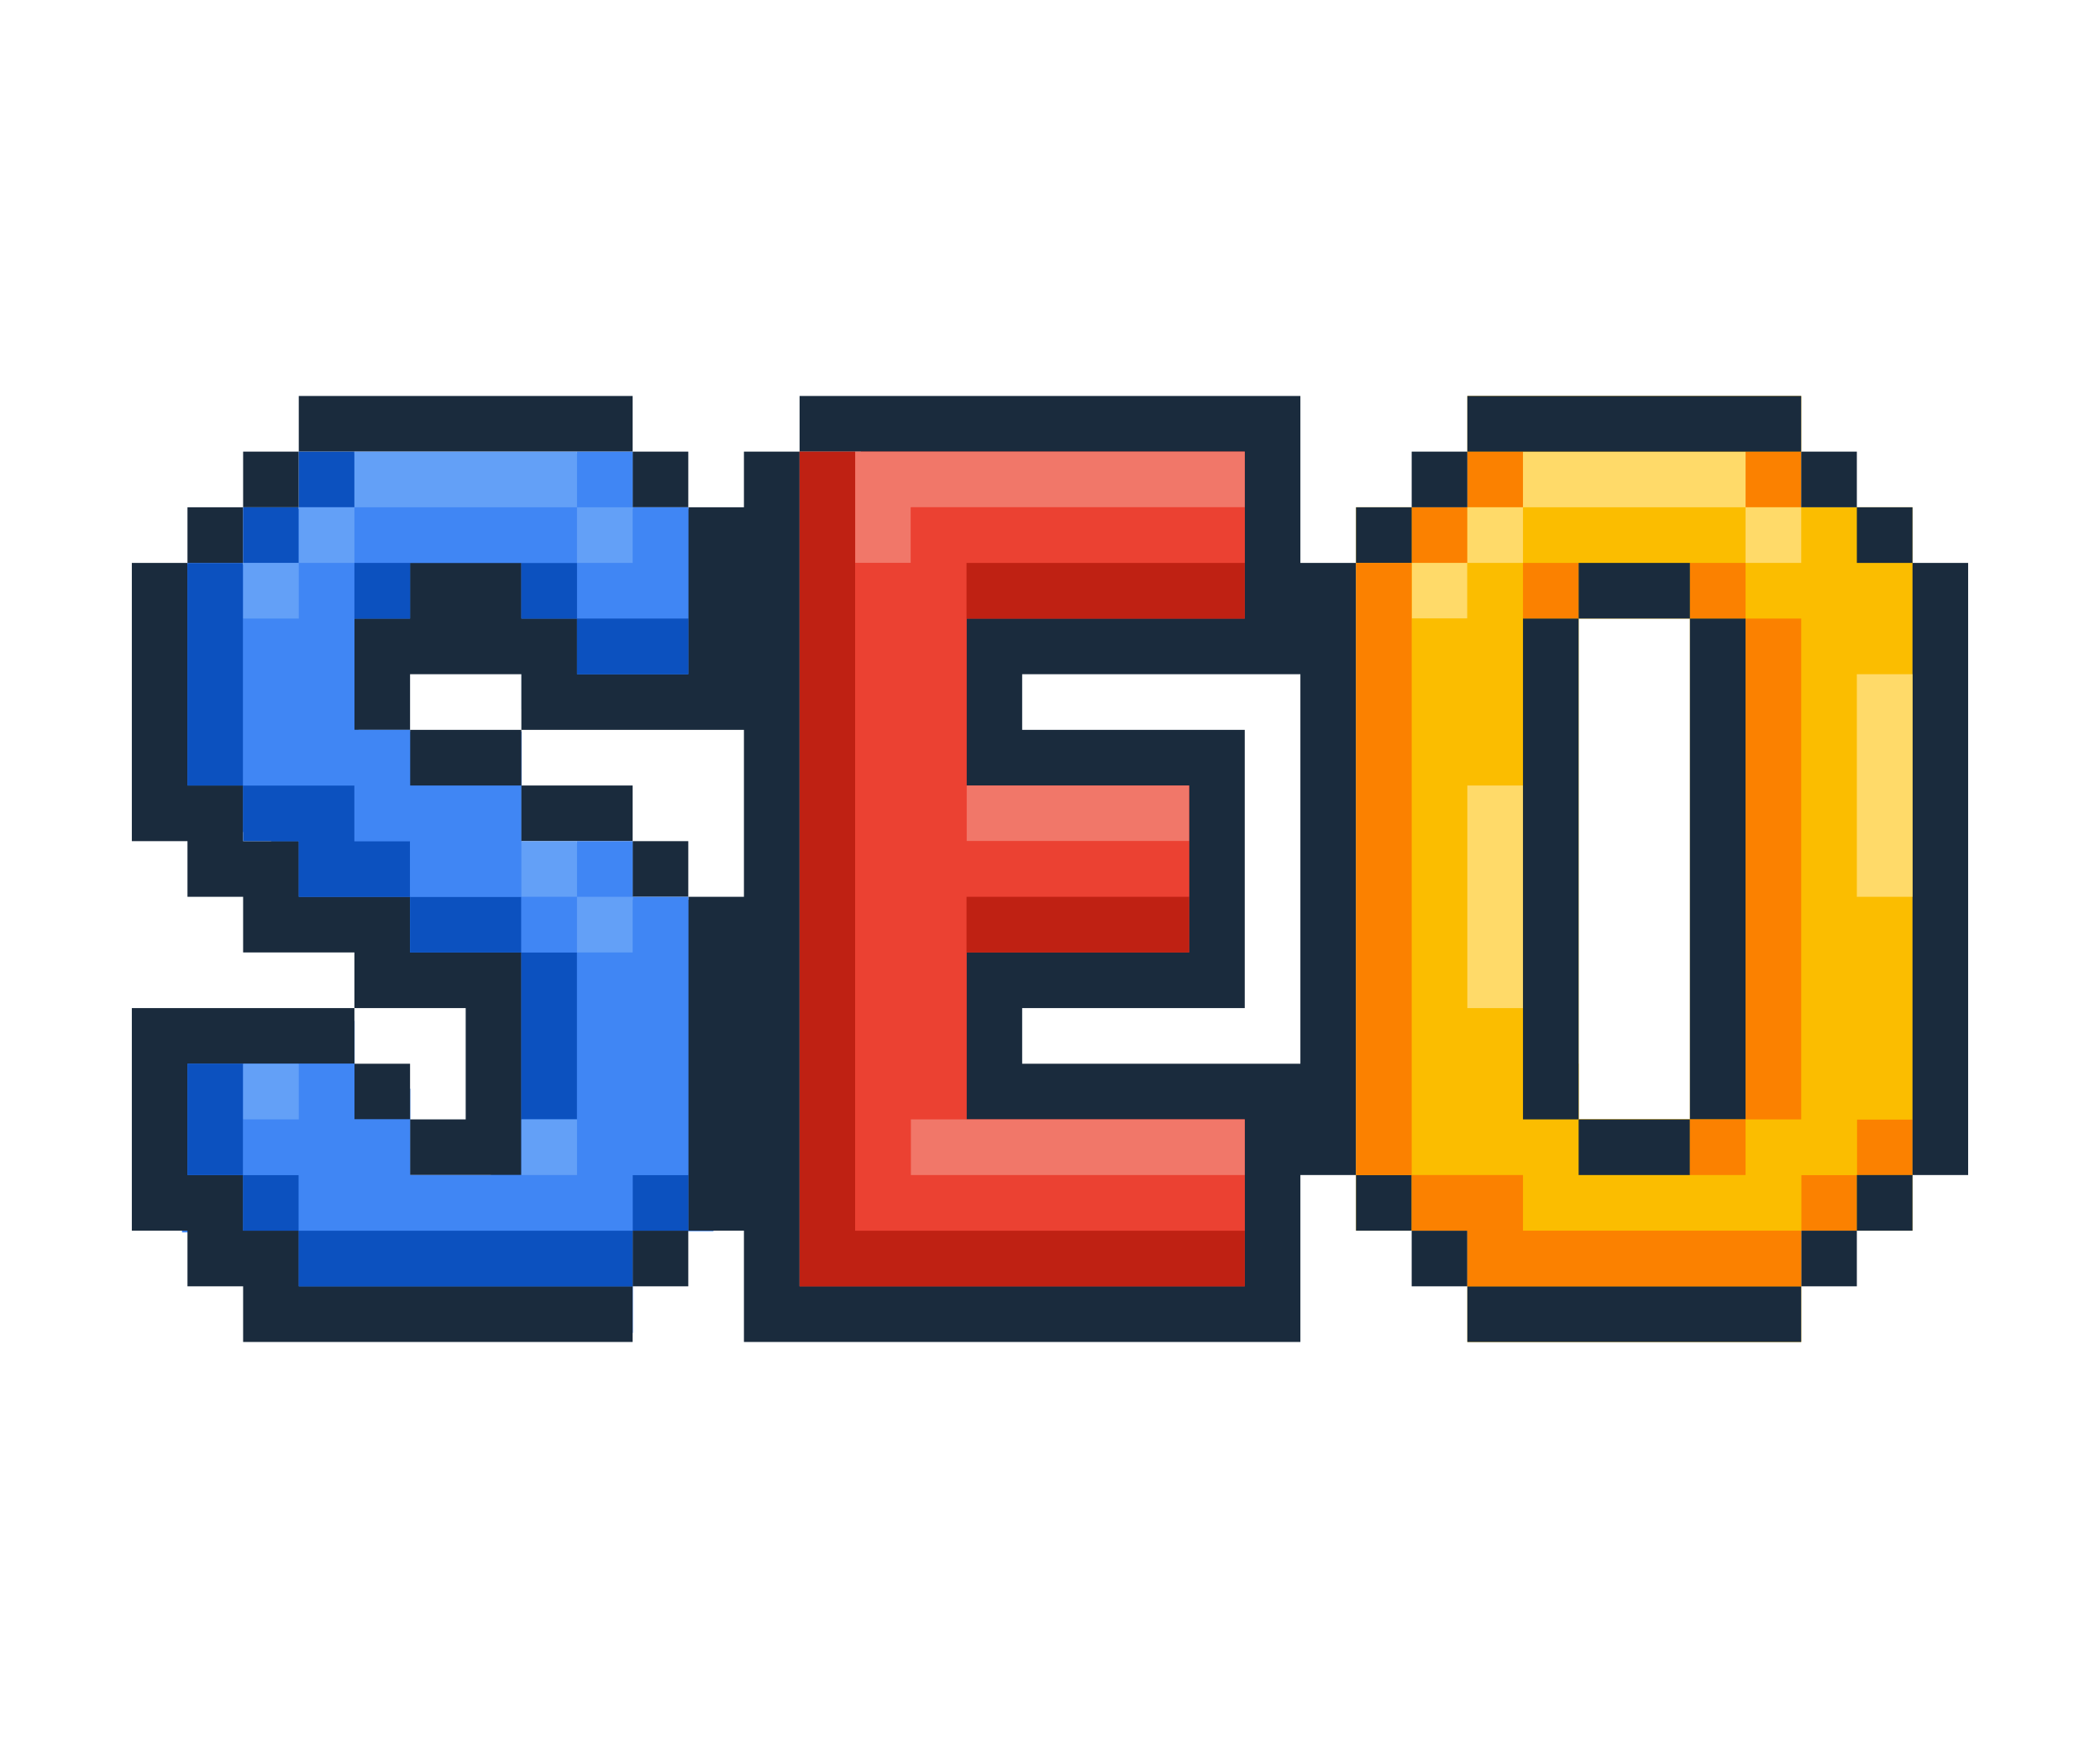
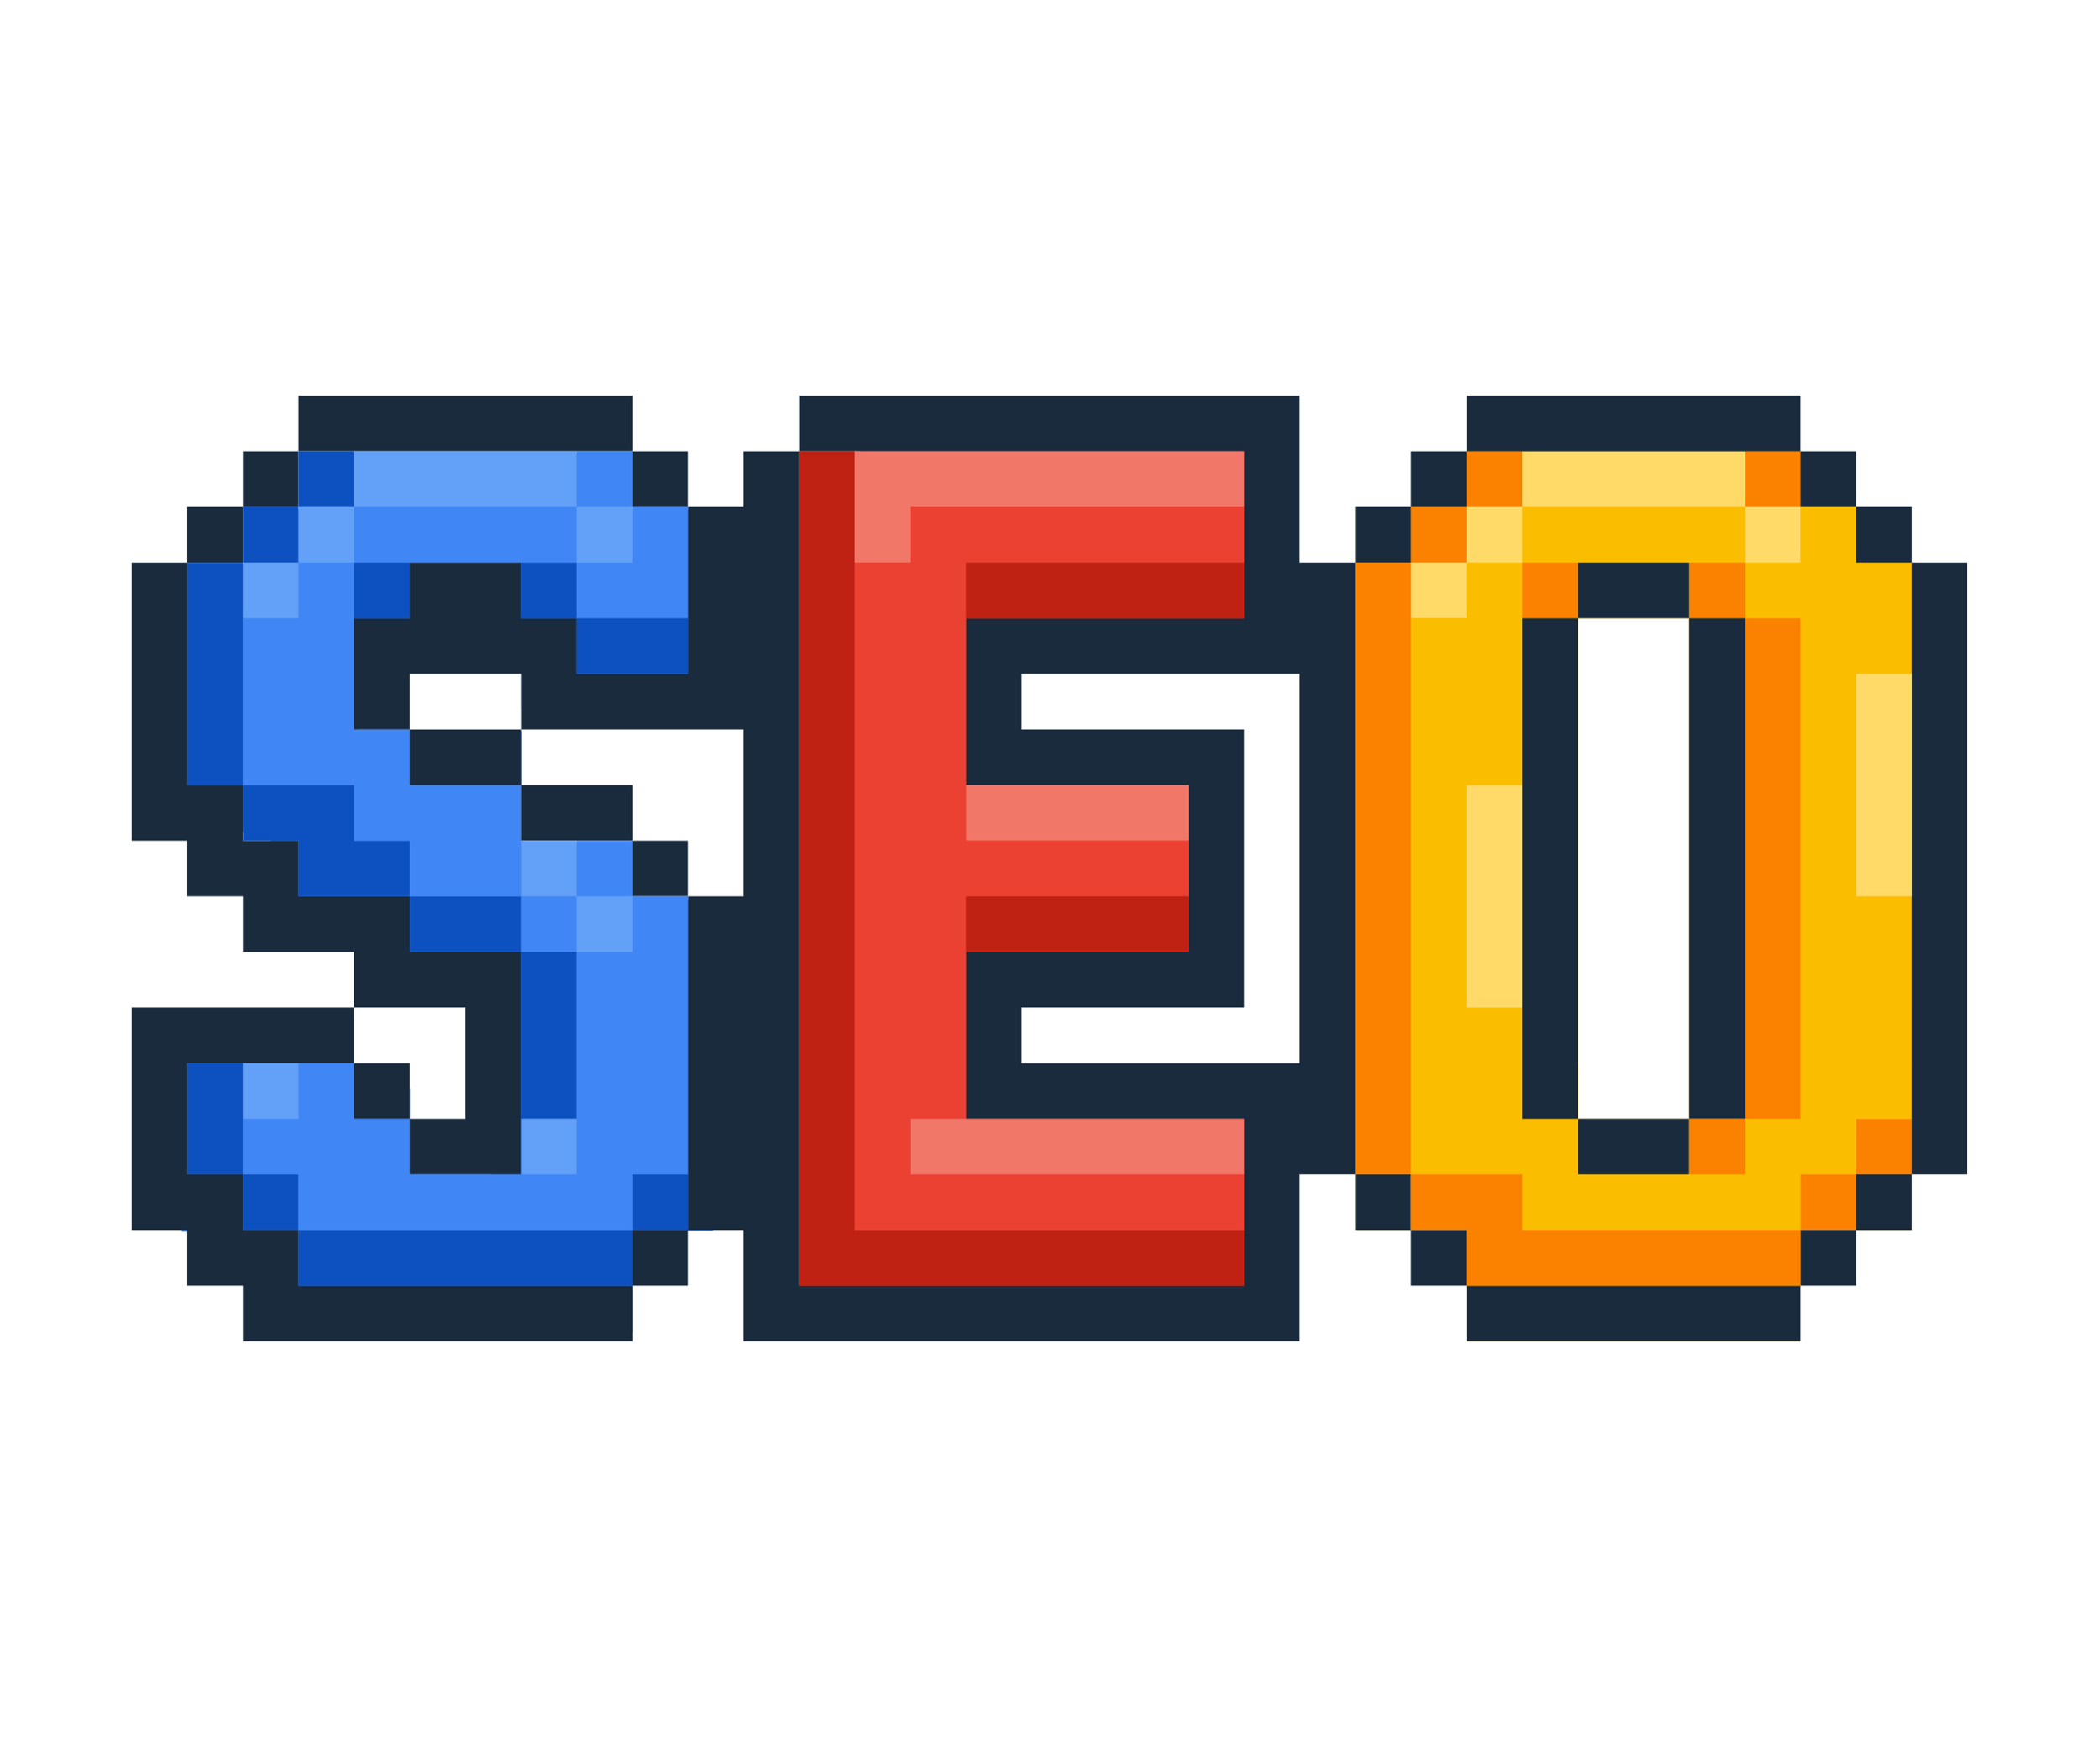
- <svg xmlns="http://www.w3.org/2000/svg" width="38.365mm" height="31.75mm" viewBox="0 0 38.365 31.75" version="1.1" id="svg362666">
-   <defs id="defs362663" />
-   <g id="layer1" transform="translate(-51.14135,-62.92126)">
-     <g id="g22481" transform="matrix(0.06401653,0,0,0.06401653,91.05316,66.89333)">
-       <path id="rect967-2-5-3-69-3-2-34-3-9-7" style="fill:#fbbd00;fill-opacity:1;stroke-width:3.324" d="m -204.713,50.953 v 31.761 h -31.762 V 289.157 h 31.761 v 31.761 h 95.282 v -31.761 h 31.76 V 82.714 H -109.432 V 50.953 Z m 31.76,63.521 h 31.76 V 257.396 h -31.76 z" />
-       <path id="rect967-2-5-3-69-3-6-7-5-3-5-6-2-9-1-2-7-0-9-3-6-0-6-2-6-1-8-7-9-2-0-2-3-7-5-9-2-2-8-9-7-3-6-1-2-9-3-1-2-85-5-9-9-0" style="fill:#4086f4;fill-opacity:1;stroke-width:2.251" d="m -538.138,67.328 v 15.881 h -15.881 v 15.88 h -30.662 v 76.294 h 38.602 v 28.992 h 31.761 v 12.262 h 30.951 v 57.134 h -23.01 v -25.153 h -15.881 v -19.332 h -49.26 v 60.365 h 17.499 v 13.692 h 3.566 v 14.961 h 107.596 v -28.99 h 23.01 v -94.608 h -23.01 v -16.217 h -31.761 V 162.61 146.73 h -46.542 v -5.289 h 4.335 V 114.969 h 42.207 v 25.374 h 58.056 V 83.209 h -26.296 V 67.328 Z" />
-       <path id="rect967-2-5-3-69-3-6-7-5-3-5-6-2-9-1-2-7-0-9-3-6-0-6-2-6-1-8-7-9-2-0-2-3-7-5-9-2-2-8-9-7-3-6-1-2-9-3-1-2-85-5-9-4-0" style="fill:#eb4132;fill-opacity:1;stroke-width:3.584" d="m -377.795,60.792 v 6.041 h -17.481 V 314.371 h 15.88 v 0.676 h 116.69 v -61.622 h -70.985 v -36.679 h 60.28 v -61.622 h -60.28 v -32.71 h 72.586 V 60.792 Z" />
-       <rect style="fill:#1a2b3d;fill-opacity:1;stroke-width:0.461" id="rect967-2-5-3-69-3" width="15.88" height="15.88" x="-442.917" y="66.833" />
-       <path id="rect967-2-5-3-69-3-7" style="fill:#1a2b3d;fill-opacity:1;stroke-width:0.461" d="m -395.277,50.953 v 15.88 h 79.401 15.88 15.88 15.88 v 47.641 h -15.88 -15.88 -15.88 -15.88 -15.88 v 15.88 15.88 15.88 h 15.88 15.88 15.88 15.88 v 47.641 h -15.88 -15.88 -15.88 -15.88 v 15.88 15.88 15.88 h 15.88 15.88 15.88 15.88 15.88 v 47.641 h -15.88 -15.88 -15.88 v -5.2e-4 h -79.401 V 66.834 h -15.88 v 15.88 h -15.88 v 15.88 15.88 15.88 h -15.88 -15.88 v -15.88 h -15.88 V 98.594 h -15.88 -15.88 v 15.88 h -15.88 v 15.88 15.88 h 15.88 v -15.88 h 15.88 15.88 v 15.88 h 15.88 15.88 15.88 15.88 v 47.641 h -15.88 v 15.88 15.88 15.88 15.88 15.88 15.88 h 15.88 v 31.76 h 15.88 79.401 v 5.2e-4 h 15.88 15.88 15.88 15.88 v -47.641 h 15.88 V 98.594 h -15.88 V 50.953 h -15.88 -15.88 -15.88 -15.88 z m 63.521,79.401 h 15.88 15.88 15.88 15.88 15.88 v 111.161 h -15.88 -15.88 -15.88 -15.88 -15.88 v -15.88 h 15.88 15.88 15.88 15.88 v -79.401 h -15.88 -15.88 -15.88 -15.88 z" />
-       <path id="rect967-2-5-3-69-3-6-7-5-3-5-6-2-9-1-2-7-0-9-3-6-0-6-2-6-1-8-7-9-2-0-2-3-7-5-9-2-2-8-9-7-3-6-1-2-9-3-1-9-4-7-8-4-5-4-84-90-9-76" style="fill:#4086f4;fill-opacity:1;stroke-width:0.461" d="m -442.917,82.714 v 15.88 h -15.88 v 15.88 h 15.88 15.88 V 98.594 82.714 Z" />
-       <path id="rect967-2-5-3-69-3-6-7-5-3-5-6-2-9-1-2-7-0-9-3-6-0-6-2-6-1-8-7-9-2-0-2-3-7-5-9-2-2-8-9-7-3-6-1-2-9-3-1-9-4-7-8-4-5-37-15" style="fill:#1a2b3d;fill-opacity:1;stroke-width:0.461" d="m -538.198,50.953 v 15.88 h 15.88 15.88 15.88 15.88 15.88 15.88 v -15.88 h -15.88 -15.88 -15.88 -15.88 -15.88 z" />
-       <rect style="fill:#1a2b3d;fill-opacity:1;stroke-width:0.461" id="rect967-2-5-3-69-3-6-7-5-3-5-6" width="15.88" height="15.88" x="-569.959" y="82.714" />
-       <rect style="fill:#1a2b3d;fill-opacity:1;stroke-width:0.461" id="rect967-2-5-3-69-3-6-7-5-3-5-6-9" width="15.88" height="15.88" x="-554.078" y="66.833" />
-       <path id="rect967-2-5-3-69-3-6-7-5-3-5-6-2" style="fill:#1a2b3d;fill-opacity:1;stroke-width:0.461" d="m -585.839,98.594 v 15.88 15.88 15.88 15.88 15.88 h 15.88 v 15.88 h 15.88 v 15.88 h 15.88 15.88 v 15.88 h 15.88 15.88 v 15.88 15.88 h -15.88 v 15.88 h 15.88 15.88 v -15.88 -15.88 -15.88 -15.88 h -15.88 -15.88 v -15.88 h -15.88 -15.88 v -15.88 h -15.88 V 162.115 H -569.958 V 146.234 130.354 114.474 98.594 Z" />
-       <rect style="fill:#1a2b3d;fill-opacity:1;stroke-width:0.461" id="rect967-2-5-3-69-3-6-7-5-3-5-6-2-9-1-2-7-0-9-3-6-0-6-2-6-1-8-7-9-2-0" width="15.88" height="15.88" x="-522.318" y="241.515" />
-       <path id="rect967-2-5-3-69-3-6-7-5-3-5-6-2-9-1-2-7-0-9-3-6-0-6-2-6-1-8-7-9-2-0-3-7" style="fill:#bf2113;fill-opacity:1;stroke-width:1.786" d="M -395.277,66.834 V 305.036 h 15.88 v 5.2e-4 h 111.161 V 289.156 H -379.396 V 66.834 Z" />
-       <path id="rect967-2-5-3-69-3-6-7-5-3-5-6-2-9-1-2-7-0-9-3-6-0-6-2-6-1-8-7-9-2-0-2" style="fill:#1a2b3d;fill-opacity:1;stroke-width:0.461" d="m -585.839,225.635 v 15.88 15.88 15.88 15.88 h 15.88 v 15.88 h 15.88 v 15.88 h 15.88 15.88 15.88 15.88 15.88 15.88 15.88 v -15.88 h -15.88 -15.88 -15.88 -15.88 -15.88 -15.88 v -15.88 h -15.88 v -15.88 h -15.88 v -15.88 -15.88 h 15.88 15.88 15.88 v -15.88 h -15.88 -15.88 -15.88 z" />
-       <rect style="fill:#1a2b3d;fill-opacity:1;stroke-width:0.461" id="rect967-2-5-3-69-3-6-7-5-3-5-6-2-9-1-2-7-0-9-3-6-0-6-2-6-1-8-7-9-2-0-2-3-7-5-9-2-2-8-9-7-3-6-1-2-9-3-1" width="15.88" height="15.88" x="-442.917" y="289.156" />
-       <rect style="fill:#0c51bf;fill-opacity:1;stroke-width:0.652" id="rect967-2-5-3-69-3-6-7-5-3-5-6-2-9-1-2-7-0-9-3-6-0-6-2-6-1-8-7-9-2-0-2-3-7-5-9-2-2-8-9-7-3-6-1-2-9-3-1-2-9" width="15.88" height="31.76" x="-569.958" y="241.515" />
-       <rect style="fill:#0c51bf;fill-opacity:1;stroke-width:0.799" id="rect967-2-5-3-69-3-6-7-5-3-5-6-2-9-1-2-7-0-9-3-6-0-6-2-6-1-8-7-9-2-0-2-3-7-5-9-2-2-8-9-7-3-6-1-2-9-3-1-2-85" width="15.88" height="47.641" x="-474.677" y="209.755" />
-       <rect style="fill:#0c51bf;fill-opacity:1;stroke-width:0.461" id="rect967-2-5-3-69-3-6-7-5-3-5-6-2-9-1-2-7-0-9-3-6-0-6-2-6-1-8-7-9-2-0-2-3-7-5-9-2-2-8-9-7-3-6-1-2-9-3-1-2-85-5" width="15.88" height="15.88" x="-554.078" y="82.714" />
-       <rect style="fill:#0c51bf;fill-opacity:1;stroke-width:0.461" id="rect967-2-5-3-69-3-6-7-5-3-5-6-2-9-1-2-7-0-9-3-6-0-6-2-6-1-8-7-9-2-0-2-3-7-5-9-2-2-8-9-7-3-6-1-2-9-3-1-2-85-5-6" width="15.88" height="15.88" x="-538.198" y="66.833" />
-       <rect style="fill:#0c51bf;fill-opacity:1;stroke-width:0.461" id="rect967-2-5-3-69-3-6-7-5-3-5-6-2-9-1-2-7-0-9-3-6-0-6-2-6-1-8-7-9-2-0-2-3-7-5-9-2-2-8-9-7-3-6-1-2-9-3-1-2-85-5-1" width="15.88" height="15.88" x="-474.677" y="98.594" />
-       <rect style="fill:#0c51bf;fill-opacity:1;stroke-width:0.652" id="rect967-2-5-3-69-3-6-7-5-3-5-6-2-9-1-2-7-0-9-3-6-0-6-2-6-1-8-7-9-2-0-2-3-7-5-9-2-2-8-9-7-3-6-1-2-9-3-1-2-85-5-15" width="31.76" height="15.88" x="-458.797" y="114.474" />
-       <rect style="fill:#0c51bf;fill-opacity:1;stroke-width:0.652" id="rect967-2-5-3-69-3-6-7-5-3-5-6-2-9-1-2-7-0-9-3-6-0-6-2-6-1-8-7-9-2-0-2-3-7-5-9-2-2-8-9-7-3-6-1-2-9-3-1-2" width="31.76" height="15.88" x="-506.438" y="193.875" />
-       <path id="rect967-2-5-3-69-3-6-7-5-3-5-6-2-9-1-2-7-0-9-3-6-0-6-2-6-1-8-7-9-2-0-2-3-7-5-9-2-2-8-9-7-3-6-1-2-9-3-1-2-0" style="fill:#0c51bf;fill-opacity:1;stroke-width:0.652" d="m -554.078,162.115 v 15.88 h 15.88 v 15.88 h 31.76 v -15.88 h -15.88 v -15.88 z" />
-       <rect style="fill:#0c51bf;fill-opacity:1;stroke-width:0.922" id="rect967-2-5-3-69-3-6-7-5-3-5-6-2-9-1-2-7-0-9-3-6-0-6-2-6-1-8-7-9-2-0-2-3-7-5-9-2-2-8-9-7-3-6-1-2-9-3-1-2-38" width="15.88" height="63.521" x="-569.959" y="98.594" />
-       <rect style="fill:#0c51bf;fill-opacity:1;stroke-width:0.461" id="rect967-2-5-3-69-3-6-7-5-3-5-6-2-9-1-2-7-0-9-3-6-0-6-2-6-1-8-7-9-2-0-2-3-7-5-9-2-2-8-9-7-3-6-1-2-9-3-1-2-3" width="15.88" height="15.88" x="-554.078" y="273.276" />
-       <rect style="fill:#0c51bf;fill-opacity:1;stroke-width:1.129" id="rect967-2-5-3-69-3-6-7-5-3-5-6-2-9-1-2-7-0-9-3-6-0-6-2-6-1-8-7-9-2-0-2-3-7-5-9-2-2-8-9-7-3-6-1-2-9-3-1-2-90" width="95.281" height="15.88" x="-538.198" y="289.156" />
-       <rect style="fill:#0c51bf;fill-opacity:1;stroke-width:0.461" id="rect967-2-5-3-69-3-6-7-5-3-5-6-2-9-1-2-7-0-9-3-6-0-6-2-6-1-8-7-9-2-0-2-3-7-5-9-2-2-8-9-7-3-6-1-2-9-3-1-2-8" width="15.88" height="15.88" x="-442.917" y="273.276" />
-       <rect style="fill:#1a2b3d;fill-opacity:1;stroke-width:0.461" id="rect967-2-5-3-69-3-6-7-5-3-5-6-2-9-1-2-7-0-9-3-6-0-6-2-6-1-8-7-9-2-0-2-3-7-5-9-2-2-8-9-7-3-6-1-2-9-3-1-9-4-7-8-4-5-0" width="15.88" height="15.88" x="-442.917" y="177.995" />
-       <path id="rect967-2-5-3-69-3-6-7-5-3-5-6-2-9-1-2-7-0-9-3-6-0-6-2-6-1-8-7-9-2-0-2-3-7-5-9-2-2-8-9-7-3-6-1-2-9-3-1-9-4-7-8-4-5-3" style="fill:#1a2b3d;fill-opacity:1;stroke-width:0.461" d="m -474.677,162.115 v 15.88 h 15.88 15.88 v -15.88 h -15.88 z" />
-       <path id="rect967-2-5-3-69-3-6-7-5-3-5-6-2-9-1-2-7-0-9-3-6-0-6-2-6-1-8-7-9-2-0-2-3-7-5-9-2-2-8-9-7-3-6-1-2-9-3-1-9-4-7-8-4-5-4-84-04" style="fill:#4086f4;fill-opacity:1;stroke-width:0.461" d="m -506.438,177.995 v 15.88 h 15.88 15.88 v -15.88 h -15.88 z" />
-       <path id="rect967-2-5-3-69-3-6-7-5-3-5-6-2-9-1-2-7-0-9-3-6-0-6-2-6-1-8-7-9-2-0-2-3-7-5-9-2-2-8-9-7-3-6-1-2-9-3-1-9-4-7-8-4-5-1" style="fill:#1a2b3d;fill-opacity:1;stroke-width:0.461" d="m -506.438,146.234 v 15.88 h 15.88 15.88 v -15.88 h -15.88 z" />
-       <path id="rect967-2-5-3-69-3-6-7-5-3-5-6-2-9-1-2-7-0-9-3-6-0-6-2-6-1-8-7-9-2-0-2-3-7-5-9-2-2-8-9-7-3-6-1-2-9-3-1-9-4-7-8-4-5-4-84-7" style="fill:#4086f4;fill-opacity:1;stroke-width:0.461" d="m -538.198,98.594 v 15.88 h -15.88 v 15.88 15.88 15.88 h 15.88 15.88 v 15.88 h 15.88 V 162.115 146.234 H -522.318 V 130.354 114.474 98.594 Z" />
-       <path id="rect967-2-5-3-69-3-6-7-5-3-5-6-2-9-1-2-7-0-9-3-6-0-6-2-6-1-8-7-9-2-0-2-3-7-5-9-2-2-8-9-7-3-6-1-2-9-3-1-9-4-7-8-4-5-4" style="fill:#4086f4;fill-opacity:1;stroke-width:0.461" d="m -442.917,193.875 v 15.88 h -15.88 v 15.88 15.88 15.88 15.88 h -15.88 -15.88 -15.88 v -15.88 h -15.88 v -15.88 h -15.88 v 15.88 h -15.88 v 15.88 h 15.88 v 15.88 h 15.88 15.88 15.88 15.88 15.88 15.88 v -15.88 h 15.88 v -15.88 -15.88 -15.88 -15.88 -15.88 z" />
-       <rect style="fill:#4086f4;fill-opacity:1;stroke-width:0.461" id="rect967-2-5-3-69-3-6-7-5-3-5-6-2-9-1-2-7-0-9-3-6-0-6-2-6-1-8-7-9-2-0-2-3-7-5-9-2-2-8-9-7-3-6-1-2-9-3-1-9-4-7-8-4-5-4-84-4" width="15.88" height="15.88" x="-474.677" y="193.875" />
-       <rect style="fill:#4086f4;fill-opacity:1;stroke-width:0.461" id="rect967-2-5-3-69-3-6-7-5-3-5-6-2-9-1-2-7-0-9-3-6-0-6-2-6-1-8-7-9-2-0-2-3-7-5-9-2-2-8-9-7-3-6-1-2-9-3-1-9-4-7-8-4-5-4-84-95" width="15.88" height="15.88" x="-458.797" y="177.995" />
-       <rect style="fill:#4086f4;fill-opacity:1;stroke-width:0.461" id="rect967-2-5-3-69-3-6-7-5-3-5-6-2-9-1-2-7-0-9-3-6-0-6-2-6-1-8-7-9-2-0-2-3-7-5-9-2-2-8-9-7-3-6-1-2-9-3-1-9-4-7-8-4-5-4-84-90-9-7-3" width="15.88" height="15.88" x="-458.797" y="66.833" />
-       <path id="rect967-2-5-3-69-3-6-7-5-3-5-6-2-9-1-2-7-0-9-3-6-0-6-2-6-1-8-7-9-2-0-2-3-7-5-9-2-2-8-9-7-3-6-1-2-9-3-1-9-4-7-8-4-5-4-84-90-9-7-3-6" style="fill:#4086f4;fill-opacity:1;stroke-width:0.461" d="m -522.318,82.714 v 15.88 h 15.88 15.88 15.88 15.88 v -15.88 h -15.88 -15.88 -15.88 z" />
-       <rect style="fill:#63a0f7;fill-opacity:1;stroke-width:0.461" id="rect967-2-5-3-69-3-6-7-5-3-5-6-2-9-1-2-7-0-9-3-6-0-6-2-6-1-8-7-9-2-0-2-3-7-5-9-2-2-8-9-7-3-6-1-2-9-3-1-2-85-5-9" width="15.88" height="15.88" x="-458.797" y="82.714" />
-       <rect style="fill:#63a0f7;fill-opacity:1;stroke-width:0.461" id="rect967-2-5-3-69-3-6-7-5-3-5-6-2-9-1-2-7-0-9-3-6-0-6-2-6-1-8-7-9-2-0-2-3-7-5-9-2-2-8-9-7-3-6-1-2-9-3-1-2-85-5-9-3" width="15.88" height="15.88" x="-458.797" y="193.875" />
-       <rect style="fill:#63a0f7;fill-opacity:1;stroke-width:0.461" id="rect967-2-5-3-69-3-6-7-5-3-5-6-2-9-1-2-7-0-9-3-6-0-6-2-6-1-8-7-9-2-0-2-3-7-5-9-2-2-8-9-7-3-6-1-2-9-3-1-2-85-5-9-0" width="15.88" height="15.88" x="-474.677" y="177.995" />
-       <rect style="fill:#63a0f7;fill-opacity:1;stroke-width:0.461" id="rect967-2-5-3-69-3-6-7-5-3-5-6-2-9-1-2-7-0-9-3-6-0-6-2-6-1-8-7-9-2-0-2-3-7-5-9-2-2-8-9-7-3-6-1-2-9-3-1-2-85-5-9-447" width="15.88" height="15.88" x="-474.677" y="257.396" />
-       <rect style="fill:#63a0f7;fill-opacity:1;stroke-width:0.461" id="rect967-2-5-3-69-3-6-7-5-3-5-6-2-9-1-2-7-0-9-3-6-0-6-2-6-1-8-7-9-2-0-2-3-7-5-9-2-2-8-9-7-3-6-1-2-9-3-1-2-85-5-9-6" width="15.88" height="15.88" x="-554.078" y="241.515" />
-       <rect style="fill:#63a0f7;fill-opacity:1;stroke-width:0.461" id="rect967-2-5-3-69-3-6-7-5-3-5-6-2-9-1-2-7-0-9-3-6-0-6-2-6-1-8-7-9-2-0-2-3-7-5-9-2-2-8-9-7-3-6-1-2-9-3-1-2-85-5-9-8" width="15.88" height="15.88" x="-554.078" y="98.594" />
-       <rect style="fill:#63a0f7;fill-opacity:1;stroke-width:0.461" id="rect967-2-5-3-69-3-6-7-5-3-5-6-2-9-1-2-7-0-9-3-6-0-6-2-6-1-8-7-9-2-0-2-3-7-5-9-2-2-8-9-7-3-6-1-2-9-3-1-2-85-5-9-4" width="15.88" height="15.88" x="-538.198" y="82.714" />
-       <rect style="fill:#63a0f7;fill-opacity:1;stroke-width:0.922" id="rect967-2-5-3-69-3-6-7-5-3-5-6-2-9-1-2-7-0-9-3-6-0-6-2-6-1-8-7-9-2-0-2-3-7-5-9-2-2-8-9-7-3-6-1-2-9-3-1-2-85-5-9-81" width="63.521" height="15.88" x="-522.318" y="66.834" />
-       <rect style="fill:#0c51bf;fill-opacity:1;stroke-width:0.461" id="rect967-2-5-3-69-3-6-7-5-3-5-6-2-9-1-2-7-0-9-3-6-0-6-2-6-1-8-7-9-2-0-2-3-7-5-9-2-2-8-9-7-3-6-1-2-9-3-1-2-85-5-6-0" width="15.88" height="15.88" x="-522.318" y="98.594" />
-       <path id="rect967-2-5-3-69-3-6-7-5-3-5-6-2-9-1-2-7-0-9-3-6-0-6-2-6-1-8-7-9-2-0-5-5" style="fill:#f17769;fill-opacity:1;stroke-width:0.652" d="m -379.396,66.834 v 31.76 h 15.88 v -15.88 h 95.281 v -15.88 h -95.281 z" />
-       <rect style="fill:#f17769;fill-opacity:1;stroke-width:0.922" id="rect967-2-5-3-69-3-6-7-5-3-5-6-2-9-1-2-7-0-9-3-6-0-6-2-6-1-8-7-9-2-0-5-5-3-1-0-0" width="63.521" height="15.88" x="-347.636" y="162.115" />
-       <path id="rect967-2-5-3-69-3-6-7-5-3-5-6-2-9-1-2-7-0-9-3-6-0-6-2-6-1-8-7-9-2-0-5-5-3-8-8-88-9" style="fill:#eb4132;fill-opacity:1;stroke-width:0.922" d="m -363.516,82.714 v 15.88 h -15.88 V 289.156 h 15.88 95.281 v -15.881 h -95.281 v -15.88 h 15.88 v -63.521 h 63.521 v -15.88 h -63.521 V 98.594 h 79.401 v -15.88 h -79.401 z" />
-       <rect style="fill:#bf2113;fill-opacity:1;stroke-width:0.922" id="rect967-2-5-3-69-3-6-7-5-3-5-6-2-9-1-2-7-0-9-3-6-0-6-2-6-1-8-7-9-2-0-5-5-3-8-8-8-9-9-6" width="63.521" height="15.88" x="-347.636" y="193.875" />
-       <rect style="fill:#bf2113;fill-opacity:1;stroke-width:1.031" id="rect967-2-5-3-69-3-6-7-5-3-5-6-2-9-1-2-7-0-9-3-6-0-6-2-6-1-8-7-9-2-0-5-5-3-8-8-8-9-9-6-0" width="79.401" height="15.88" x="-347.636" y="98.594" />
-       <rect style="fill:#f17769;fill-opacity:1;stroke-width:1.129" id="rect967-2-5-3-69-3-6-7-5-3-5-6-2-9-1-2-7-0-9-3-6-0-6-2-6-1-8-7-9-2-0-5-5-3-1-0-0-84" width="95.281" height="15.88" x="-363.516" y="257.396" />
-       <rect style="fill:#fb8100;fill-opacity:1;stroke-width:0.461" id="rect967-2-5-3-69-3-2-34" width="15.88" height="15.88" x="-204.714" y="66.834" />
-       <rect style="fill:#fb8100;fill-opacity:1;stroke-width:0.461" id="rect967-2-5-3-69-3-2-34-1" width="15.88" height="15.88" x="-125.312" y="66.834" />
-       <rect style="fill:#fb8100;fill-opacity:1;stroke-width:0.461" id="rect967-2-5-3-69-3-2-34-1-0" width="15.88" height="15.88" x="-109.432" y="273.276" />
-       <rect style="fill:#fb8100;fill-opacity:1;stroke-width:0.461" id="rect967-2-5-3-69-3-2-34-1-4" width="15.88" height="15.88" x="-93.552" y="257.396" />
-       <rect style="fill:#fb8100;fill-opacity:1;stroke-width:0.461" id="rect967-2-5-3-69-3-2-34-0" width="15.88" height="15.88" x="-220.594" y="82.714" />
-       <rect style="fill:#ffda69;fill-opacity:1;stroke-width:0.461" id="rect967-2-5-3-69-3-2-34-3-9" width="15.88" height="15.88" x="-220.594" y="98.594" />
-       <path id="rect967-2-5-3-69-3-2-34-3-9-3" style="fill:#fbbd00;fill-opacity:1;stroke-width:0.461" d="m -109.432,82.714 v 15.88 h -15.88 v 15.88 h 15.88 v 15.88 15.88 15.88 15.88 15.881 15.88 15.88 15.88 h -15.88 v 15.88 h -15.88 -31.76 v -15.88 h -15.88 v -15.88 -15.88 h -15.88 v -47.641 h 15.88 V 146.234 130.354 114.474 98.594 h -15.88 v 15.88 h -15.88 l -5e-4,158.802 h 31.76 v 15.88 h 79.401 l 4.9e-4,-15.88 h 15.88 V 257.396 h 15.88 l 3e-5,-31.76 v -15.88 -15.88 h -15.88 V 177.995 162.115 146.234 130.354 h 15.88 V 114.474 98.594 h -15.88 v -15.88 z" />
-       <path id="rect967-2-5-3-69-3-2-34-3-9-3-5" style="fill:#fbbd00;fill-opacity:1;stroke-width:0.461" d="m -188.833,82.714 v 15.88 h 15.88 15.88 15.88 15.88 v -15.88 h -15.88 -15.88 -15.88 z" />
-       <rect style="fill:#fb8100;fill-opacity:1;stroke-width:0.461" id="rect967-2-5-3-69-3-2-34-3-9-3-00" width="15.88" height="15.88" x="-188.833" y="98.594" />
-       <rect style="fill:#fb8100;fill-opacity:1;stroke-width:0.461" id="rect967-2-5-3-69-3-2-34-3-9-3-00-2" width="15.88" height="15.88" x="-141.192" y="98.594" />
-       <rect style="fill:#ffda69;fill-opacity:1;stroke-width:0.461" id="rect967-2-5-3-69-3-2-34-3-9-1" width="15.88" height="15.88" x="-204.714" y="82.714" />
-       <path id="rect967-2-5-3-69-3-2-34-3-9-9" style="fill:#ffda69;fill-opacity:1;stroke-width:0.461" d="m -188.833,66.834 v 15.88 h 15.88 15.88 15.88 15.88 v -15.88 h -15.88 -15.88 -15.88 z" />
-       <rect style="fill:#ffda69;fill-opacity:1;stroke-width:0.461" id="rect967-2-5-3-69-3-2-34-3-9-93-6-9" width="15.88" height="15.88" x="-125.312" y="82.714" />
-       <path id="rect967-2-5-3-69-3-2-34-3-9-93-6-9-8" style="fill:#ffda69;fill-opacity:1;stroke-width:0.461" d="m -204.714,162.115 v 47.641 15.88 h 15.88 V 209.756 162.115 Z" />
-       <rect style="fill:#1a2b3d;fill-opacity:1;stroke-width:0.461" id="rect967-2-5-3-69-3-2-9" width="15.88" height="15.88" x="-236.475" y="82.714" />
-       <rect style="fill:#1a2b3d;fill-opacity:1;stroke-width:0.652" id="rect967-2-5-3-69-3-2-9-4" width="31.76" height="15.88" x="-172.953" y="98.594" />
-       <rect style="fill:#1a2b3d;fill-opacity:1;stroke-width:1.383" id="rect967-2-5-3-69-3-2-9-4-9-28" width="15.88" height="142.922" x="-188.833" y="114.474" />
-       <rect style="fill:#1a2b3d;fill-opacity:1;stroke-width:0.652" id="rect967-2-5-3-69-3-2-9-4-9-8-3" width="31.761" height="15.88" x="-172.953" y="257.396" />
-       <rect style="fill:#1a2b3d;fill-opacity:1;stroke-width:1.383" id="rect967-2-5-3-69-3-2-9-4-9-288" width="15.88" height="142.922" x="-141.192" y="114.474" />
-       <rect style="fill:#1a2b3d;fill-opacity:1;stroke-width:0.461" id="rect967-2-5-3-69-3-2-90" width="15.88" height="15.88" x="-220.594" y="66.834" />
-       <path id="rect967-2-5-3-69-3-2-90-3" style="fill:#1a2b3d;fill-opacity:1;stroke-width:0.461" d="m -204.713,50.953 v 15.88 h 15.88 15.88 15.88 15.88 15.88 15.88 v -15.88 h -15.88 -15.88 -15.88 -15.88 -15.88 z" />
-       <rect style="fill:#1a2b3d;fill-opacity:1;stroke-width:0.461" id="rect967-2-5-3-69-3-2-90-2" width="15.88" height="15.88" x="-109.432" y="66.834" />
-       <rect style="fill:#1a2b3d;fill-opacity:1;stroke-width:0.461" id="rect967-2-5-3-69-3-2-90-1" width="15.88" height="15.88" x="-93.552" y="82.714" />
-       <rect style="fill:#1a2b3d;fill-opacity:1;stroke-width:0.461" id="rect967-2-5-3-69-3-2-90-1-0" width="15.88" height="15.88" x="-93.552" y="273.276" />
-       <rect style="fill:#1a2b3d;fill-opacity:1;stroke-width:0.461" id="rect967-2-5-3-69-3-2-90-1-0-3-3" width="15.88" height="15.88" x="-236.475" y="273.276" />
-       <rect style="fill:#1a2b3d;fill-opacity:1;stroke-width:0.461" id="rect967-2-5-3-69-3-2-90-1-0-3-8" width="15.88" height="15.88" x="-220.594" y="289.156" />
-       <rect style="fill:#1a2b3d;fill-opacity:1;stroke-width:0.461" id="rect967-2-5-3-69-3-2-90-1-9" width="15.88" height="15.88" x="-109.432" y="289.156" />
-       <path id="rect967-2-5-3-69-3-2-90-1-1" style="fill:#1a2b3d;fill-opacity:1;stroke-width:0.461" d="m -204.714,305.037 v 15.88 h 15.88 15.88 15.88 15.88 15.88 15.881 v -15.88 h -15.881 -15.88 -15.88 -15.88 -15.88 z" />
-       <rect style="fill:#1a2b3d;fill-opacity:1;stroke-width:1.529" id="rect967-2-5-3-69-3-2-90-5" width="15.88" height="174.682" x="-77.672" y="98.594" />
-       <path id="rect967-2-5-3-69-3-2-34-1-0-1" style="fill:#fb8100;fill-opacity:1;stroke-width:1.129" d="m -220.594,273.276 v 15.88 h 15.88 v 15.88 h 95.281 V 289.156 h -79.401 v -15.88 z" />
-       <rect style="fill:#fb8100;fill-opacity:1;stroke-width:1.529" id="rect967-2-5-3-69-3-2-34-1-0-1-4" width="15.88" height="174.682" x="-236.475" y="98.594" />
-       <rect style="fill:#ffda69;fill-opacity:1;stroke-width:0.922" id="rect967-2-5-3-69-3-2-34-3-9-93-6-9-3" width="15.88" height="63.521" x="-93.552" y="130.354" />
-       <rect style="fill:#fb8100;fill-opacity:1;stroke-width:0.461" id="rect967-2-5-3-69-3-2-34-1-4-8" width="15.88" height="15.88" x="-141.193" y="257.396" />
-       <rect style="fill:#fb8100;fill-opacity:1;stroke-width:1.383" id="rect967-2-5-3-69-3-2-34-1-4-8-6" width="15.881" height="142.922" x="-125.313" y="114.474" />
-     </g>
-   </g>
+ <svg xmlns="http://www.w3.org/2000/svg" width="145" height="120" viewBox="0 0 38.365 31.75">
+   <path style="fill:#fbbd00;fill-opacity:1;stroke-width:3.324" d="M-204.713 50.953v31.76h-31.762v206.444h31.761v31.76h95.282v-31.76h31.76V82.714h-31.76v-31.76Zm31.76 63.521h31.76v142.922h-31.76z" transform="translate(39.912 3.972)scale(.06402)" />
+   <path style="fill:#4086f4;fill-opacity:1;stroke-width:2.251" d="M-538.138 67.328V83.21h-15.881v15.88h-30.662v76.294h38.602v28.992h31.76v12.262h30.952v57.134h-23.01v-25.153h-15.882v-19.332h-49.26v60.365h17.5v13.692h3.566v14.962h107.596v-28.99h23.01v-94.608h-23.01V178.49h-31.761v-31.76h-46.542v-5.289h4.335V114.97h42.207v25.374h58.056V83.209h-26.296V67.33Z" transform="translate(39.912 3.972)scale(.06402)" />
+   <path style="fill:#eb4132;fill-opacity:1;stroke-width:3.584" d="M-377.795 60.792v6.042h-17.481V314.37h15.88v.677h116.69v-61.623h-70.985v-36.679h60.28v-61.622h-60.28v-32.71h72.586V60.792Z" transform="translate(39.912 3.972)scale(.06402)" />
+   <path style="fill:#1a2b3d;fill-opacity:1;stroke-width:.461" d="M-442.917 66.833h15.88v15.88h-15.88z" transform="translate(39.912 3.972)scale(.06402)" />
+   <path style="fill:#1a2b3d;fill-opacity:1;stroke-width:.461" d="M-395.277 50.953v15.88h127.041v47.641h-79.4v47.64h63.52v47.641h-63.52v47.64h79.4v47.642h-127.04V66.833h-15.88v15.88h-15.881v47.64h-31.76v-15.88h-15.88v-15.88h-31.76v15.88h-15.881v31.76h15.88v-15.88h31.76v15.88h63.521v47.641h-15.88v95.281h15.88v31.76h158.801v-47.64h15.881V98.594h-15.88v-47.64h-63.52zm63.521 79.401h79.4v111.161h-79.4v-15.88h63.52v-79.4h-63.52z" transform="translate(39.912 3.972)scale(.06402)" />
+   <path style="fill:#4086f4;fill-opacity:1;stroke-width:.461" d="M-442.917 82.714v15.88h-15.88v15.88h31.76v-31.76Z" transform="translate(39.912 3.972)scale(.06402)" />
+   <path style="fill:#1a2b3d;fill-opacity:1;stroke-width:.461" d="M-538.198 50.953v15.88h95.28v-15.88h-79.4zm-31.761 31.761h15.88v15.88h-15.88zm15.881-15.881h15.88v15.88h-15.88zm-31.761 31.761v79.4h15.88v15.88h15.88v15.881h31.761v15.88h31.76v31.76h-15.88v15.88h31.76v-63.52h-31.76v-15.88h-31.76v-15.88h-15.88v-15.88h-15.88V98.594Z" transform="translate(39.912 3.972)scale(.06402)" />
+   <path style="fill:#1a2b3d;fill-opacity:1;stroke-width:.461" d="M-522.318 241.515h15.88v15.88h-15.88z" transform="translate(39.912 3.972)scale(.06402)" />
+   <path style="fill:#bf2113;fill-opacity:1;stroke-width:1.786" d="M-395.277 66.834v238.202h127.042v-15.88h-111.161V66.834Z" transform="translate(39.912 3.972)scale(.06402)" />
+   <path style="fill:#1a2b3d;fill-opacity:1;stroke-width:.461" d="M-585.839 225.635v63.52h15.88v15.881h15.88v15.88h111.161v-15.88h-95.28v-15.88h-15.88v-15.88h-15.88v-31.76h47.64v-15.88h-47.64zm142.922 63.521h15.88v15.88h-15.88z" transform="translate(39.912 3.972)scale(.06402)" />
+   <path style="fill:#0c51bf;fill-opacity:1;stroke-width:.652" d="M-569.958 241.515h15.88v31.76h-15.88z" transform="translate(39.912 3.972)scale(.06402)" />
+   <path style="fill:#0c51bf;fill-opacity:1;stroke-width:.799" d="M-474.677 209.755h15.88v47.641h-15.88z" transform="translate(39.912 3.972)scale(.06402)" />
+   <path style="fill:#0c51bf;fill-opacity:1;stroke-width:.461" d="M-554.078 82.714h15.88v15.88h-15.88zm15.88-15.881h15.88v15.88h-15.88zm63.521 31.761h15.88v15.88h-15.88z" transform="translate(39.912 3.972)scale(.06402)" />
+   <path style="fill:#0c51bf;fill-opacity:1;stroke-width:.652" d="M-458.797 114.474h31.76v15.88h-31.76z" transform="translate(39.912 3.972)scale(.06402)" />
+   <path style="fill:#0c51bf;fill-opacity:1;stroke-width:.652" d="M-506.438 193.875h31.76v15.88h-31.76zm-47.64-31.76v15.88h15.88v15.88h31.76v-15.88h-15.88v-15.88z" transform="translate(39.912 3.972)scale(.06402)" />
+   <path style="fill:#0c51bf;fill-opacity:1;stroke-width:.922" d="M-569.959 98.594h15.88v63.521h-15.88z" transform="translate(39.912 3.972)scale(.06402)" />
+   <path style="fill:#0c51bf;fill-opacity:1;stroke-width:.461" d="M-554.078 273.276h15.88v15.88h-15.88z" transform="translate(39.912 3.972)scale(.06402)" />
+   <path style="fill:#0c51bf;fill-opacity:1;stroke-width:1.129" d="M-538.198 289.156h95.281v15.88h-95.281z" transform="translate(39.912 3.972)scale(.06402)" />
+   <path style="fill:#0c51bf;fill-opacity:1;stroke-width:.461" d="M-442.917 273.276h15.88v15.88h-15.88z" transform="translate(39.912 3.972)scale(.06402)" />
+   <path style="fill:#1a2b3d;fill-opacity:1;stroke-width:.461" d="M-442.917 177.995h15.88v15.88h-15.88zm-31.76-15.88v15.88h31.76v-15.88h-15.88z" transform="translate(39.912 3.972)scale(.06402)" />
+   <path style="fill:#4086f4;fill-opacity:1;stroke-width:.461" d="M-506.438 177.995v15.88h31.76v-15.88h-15.88z" transform="translate(39.912 3.972)scale(.06402)" />
+   <path style="fill:#1a2b3d;fill-opacity:1;stroke-width:.461" d="M-506.438 146.234v15.88h31.76v-15.88h-15.88z" transform="translate(39.912 3.972)scale(.06402)" />
+   <path style="fill:#4086f4;fill-opacity:1;stroke-width:.461" d="M-538.198 98.594v15.88h-15.88v47.64h31.76v15.88h15.88v-31.76h-15.88v-47.64Zm95.281 95.281v15.88h-15.88v63.52h-47.64v-15.88h-15.88v-15.88h-15.881v15.88h-15.88v15.88h15.88v15.88h95.28v-15.88h15.881v-79.4z" transform="translate(39.912 3.972)scale(.06402)" />
+   <path style="fill:#4086f4;fill-opacity:1;stroke-width:.461" d="M-474.677 193.875h15.88v15.88h-15.88zm15.88-15.88h15.88v15.88h-15.88zm0-111.162h15.88v15.88h-15.88zm-63.521 15.881v15.88h63.52v-15.88h-47.64z" transform="translate(39.912 3.972)scale(.06402)" />
+   <path style="fill:#63a0f7;fill-opacity:1;stroke-width:.461" d="M-458.797 82.714h15.88v15.88h-15.88zm0 111.161h15.88v15.88h-15.88zm-15.88-15.88h15.88v15.88h-15.88zm0 79.401h15.88v15.88h-15.88zm-79.401-15.881h15.88v15.88h-15.88zm0-142.921h15.88v15.88h-15.88zm15.88-15.88h15.88v15.88h-15.88z" transform="translate(39.912 3.972)scale(.06402)" />
+   <path style="fill:#63a0f7;fill-opacity:1;stroke-width:.922" d="M-522.318 66.834h63.521v15.88h-63.521z" transform="translate(39.912 3.972)scale(.06402)" />
+   <path style="fill:#0c51bf;fill-opacity:1;stroke-width:.461" d="M-522.318 98.594h15.88v15.88h-15.88z" transform="translate(39.912 3.972)scale(.06402)" />
+   <path style="fill:#f17769;fill-opacity:1;stroke-width:.652" d="M-379.396 66.834v31.76h15.88v-15.88h95.28v-15.88h-95.28z" transform="translate(39.912 3.972)scale(.06402)" />
+   <path style="fill:#f17769;fill-opacity:1;stroke-width:.922" d="M-347.636 162.115h63.521v15.88h-63.521z" transform="translate(39.912 3.972)scale(.06402)" />
+   <path style="fill:#eb4132;fill-opacity:1;stroke-width:.922" d="M-363.516 82.714v15.88h-15.88v190.562h111.16v-15.88h-95.28v-15.88h15.88v-63.521h63.52v-15.88h-63.52V98.594h79.4v-15.88h-79.4z" transform="translate(39.912 3.972)scale(.06402)" />
+   <path style="fill:#bf2113;fill-opacity:1;stroke-width:.922" d="M-347.636 193.875h63.521v15.88h-63.521z" transform="translate(39.912 3.972)scale(.06402)" />
+   <path style="fill:#bf2113;fill-opacity:1;stroke-width:1.031" d="M-347.636 98.594h79.401v15.88h-79.401z" transform="translate(39.912 3.972)scale(.06402)" />
+   <path style="fill:#f17769;fill-opacity:1;stroke-width:1.129" d="M-363.516 257.396h95.281v15.88h-95.281z" transform="translate(39.912 3.972)scale(.06402)" />
+   <path style="fill:#fb8100;fill-opacity:1;stroke-width:.461" d="M-204.714 66.834h15.88v15.88h-15.88zm79.402 0h15.88v15.88h-15.88zm15.88 206.442h15.88v15.88h-15.88zm15.88-15.88h15.88v15.88h-15.88zM-220.594 82.714h15.88v15.88h-15.88z" transform="translate(39.912 3.972)scale(.06402)" />
+   <path style="fill:#ffda69;fill-opacity:1;stroke-width:.461" d="M-220.594 98.594h15.88v15.88h-15.88z" transform="translate(39.912 3.972)scale(.06402)" />
+   <path style="fill:#fbbd00;fill-opacity:1;stroke-width:.461" d="M-109.432 82.714v15.88h-15.88v15.88h15.88v127.042h-15.88v15.88h-47.641v-15.88h-15.88v-31.76h-15.88v-47.641h15.88V98.594h-15.88v15.88h-15.88l-.001 158.802h31.76v15.88h79.401v-15.88h15.88v-15.88h15.88l.001-31.76v-31.76h-15.88v-63.521h15.88V98.593h-15.88v-15.88z" transform="translate(39.912 3.972)scale(.06402)" />
+   <path style="fill:#fbbd00;fill-opacity:1;stroke-width:.461" d="M-188.833 82.714v15.88h63.52v-15.88h-47.64z" transform="translate(39.912 3.972)scale(.06402)" />
+   <path style="fill:#fb8100;fill-opacity:1;stroke-width:.461" d="M-188.833 98.594h15.88v15.88h-15.88zm47.641 0h15.88v15.88h-15.88z" transform="translate(39.912 3.972)scale(.06402)" />
+   <path style="fill:#ffda69;fill-opacity:1;stroke-width:.461" d="M-204.714 82.714h15.88v15.88h-15.88zm15.881-15.88v15.88h63.52v-15.88h-47.64zm63.521 15.88h15.88v15.88h-15.88zm-79.402 79.401v63.521h15.88v-63.521Z" transform="translate(39.912 3.972)scale(.06402)" />
+   <path style="fill:#1a2b3d;fill-opacity:1;stroke-width:.461" d="M-236.475 82.714h15.88v15.88h-15.88z" transform="translate(39.912 3.972)scale(.06402)" />
+   <path style="fill:#1a2b3d;fill-opacity:1;stroke-width:.652" d="M-172.953 98.594h31.76v15.88h-31.76z" transform="translate(39.912 3.972)scale(.06402)" />
+   <path style="fill:#1a2b3d;fill-opacity:1;stroke-width:1.383" d="M-188.833 114.474h15.88v142.922h-15.88z" transform="translate(39.912 3.972)scale(.06402)" />
+   <path style="fill:#1a2b3d;fill-opacity:1;stroke-width:.652" d="M-172.953 257.396h31.761v15.88h-31.761z" transform="translate(39.912 3.972)scale(.06402)" />
+   <path style="fill:#1a2b3d;fill-opacity:1;stroke-width:1.383" d="M-141.192 114.474h15.88v142.922h-15.88z" transform="translate(39.912 3.972)scale(.06402)" />
+   <path style="fill:#1a2b3d;fill-opacity:1;stroke-width:.461" d="M-220.594 66.834h15.88v15.88h-15.88zm15.881-15.881v15.88h95.28v-15.88h-79.4zm95.281 15.881h15.88v15.88h-15.88zm15.88 15.88h15.88v15.88h-15.88zm0 190.562h15.88v15.88h-15.88zm-142.923 0h15.88v15.88h-15.88zm15.881 15.88h15.88v15.88h-15.88zm111.162 0h15.88v15.88h-15.88zm-95.282 15.881v15.88h95.282v-15.88h-79.401z" transform="translate(39.912 3.972)scale(.06402)" />
+   <path style="fill:#1a2b3d;fill-opacity:1;stroke-width:1.529" d="M-77.672 98.594h15.88v174.682h-15.88z" transform="translate(39.912 3.972)scale(.06402)" />
+   <path style="fill:#fb8100;fill-opacity:1;stroke-width:1.129" d="M-220.594 273.276v15.88h15.88v15.88h95.281v-15.88h-79.4v-15.88z" transform="translate(39.912 3.972)scale(.06402)" />
+   <path style="fill:#fb8100;fill-opacity:1;stroke-width:1.529" d="M-236.475 98.594h15.88v174.682h-15.88z" transform="translate(39.912 3.972)scale(.06402)" />
+   <path style="fill:#ffda69;fill-opacity:1;stroke-width:.922" d="M-93.552 130.354h15.88v63.521h-15.88z" transform="translate(39.912 3.972)scale(.06402)" />
+   <path style="fill:#fb8100;fill-opacity:1;stroke-width:.461" d="M-141.193 257.396h15.88v15.88h-15.88z" transform="translate(39.912 3.972)scale(.06402)" />
+   <path style="fill:#fb8100;fill-opacity:1;stroke-width:1.383" d="M-125.313 114.474h15.881v142.922h-15.881z" transform="translate(39.912 3.972)scale(.06402)" />
</svg>
